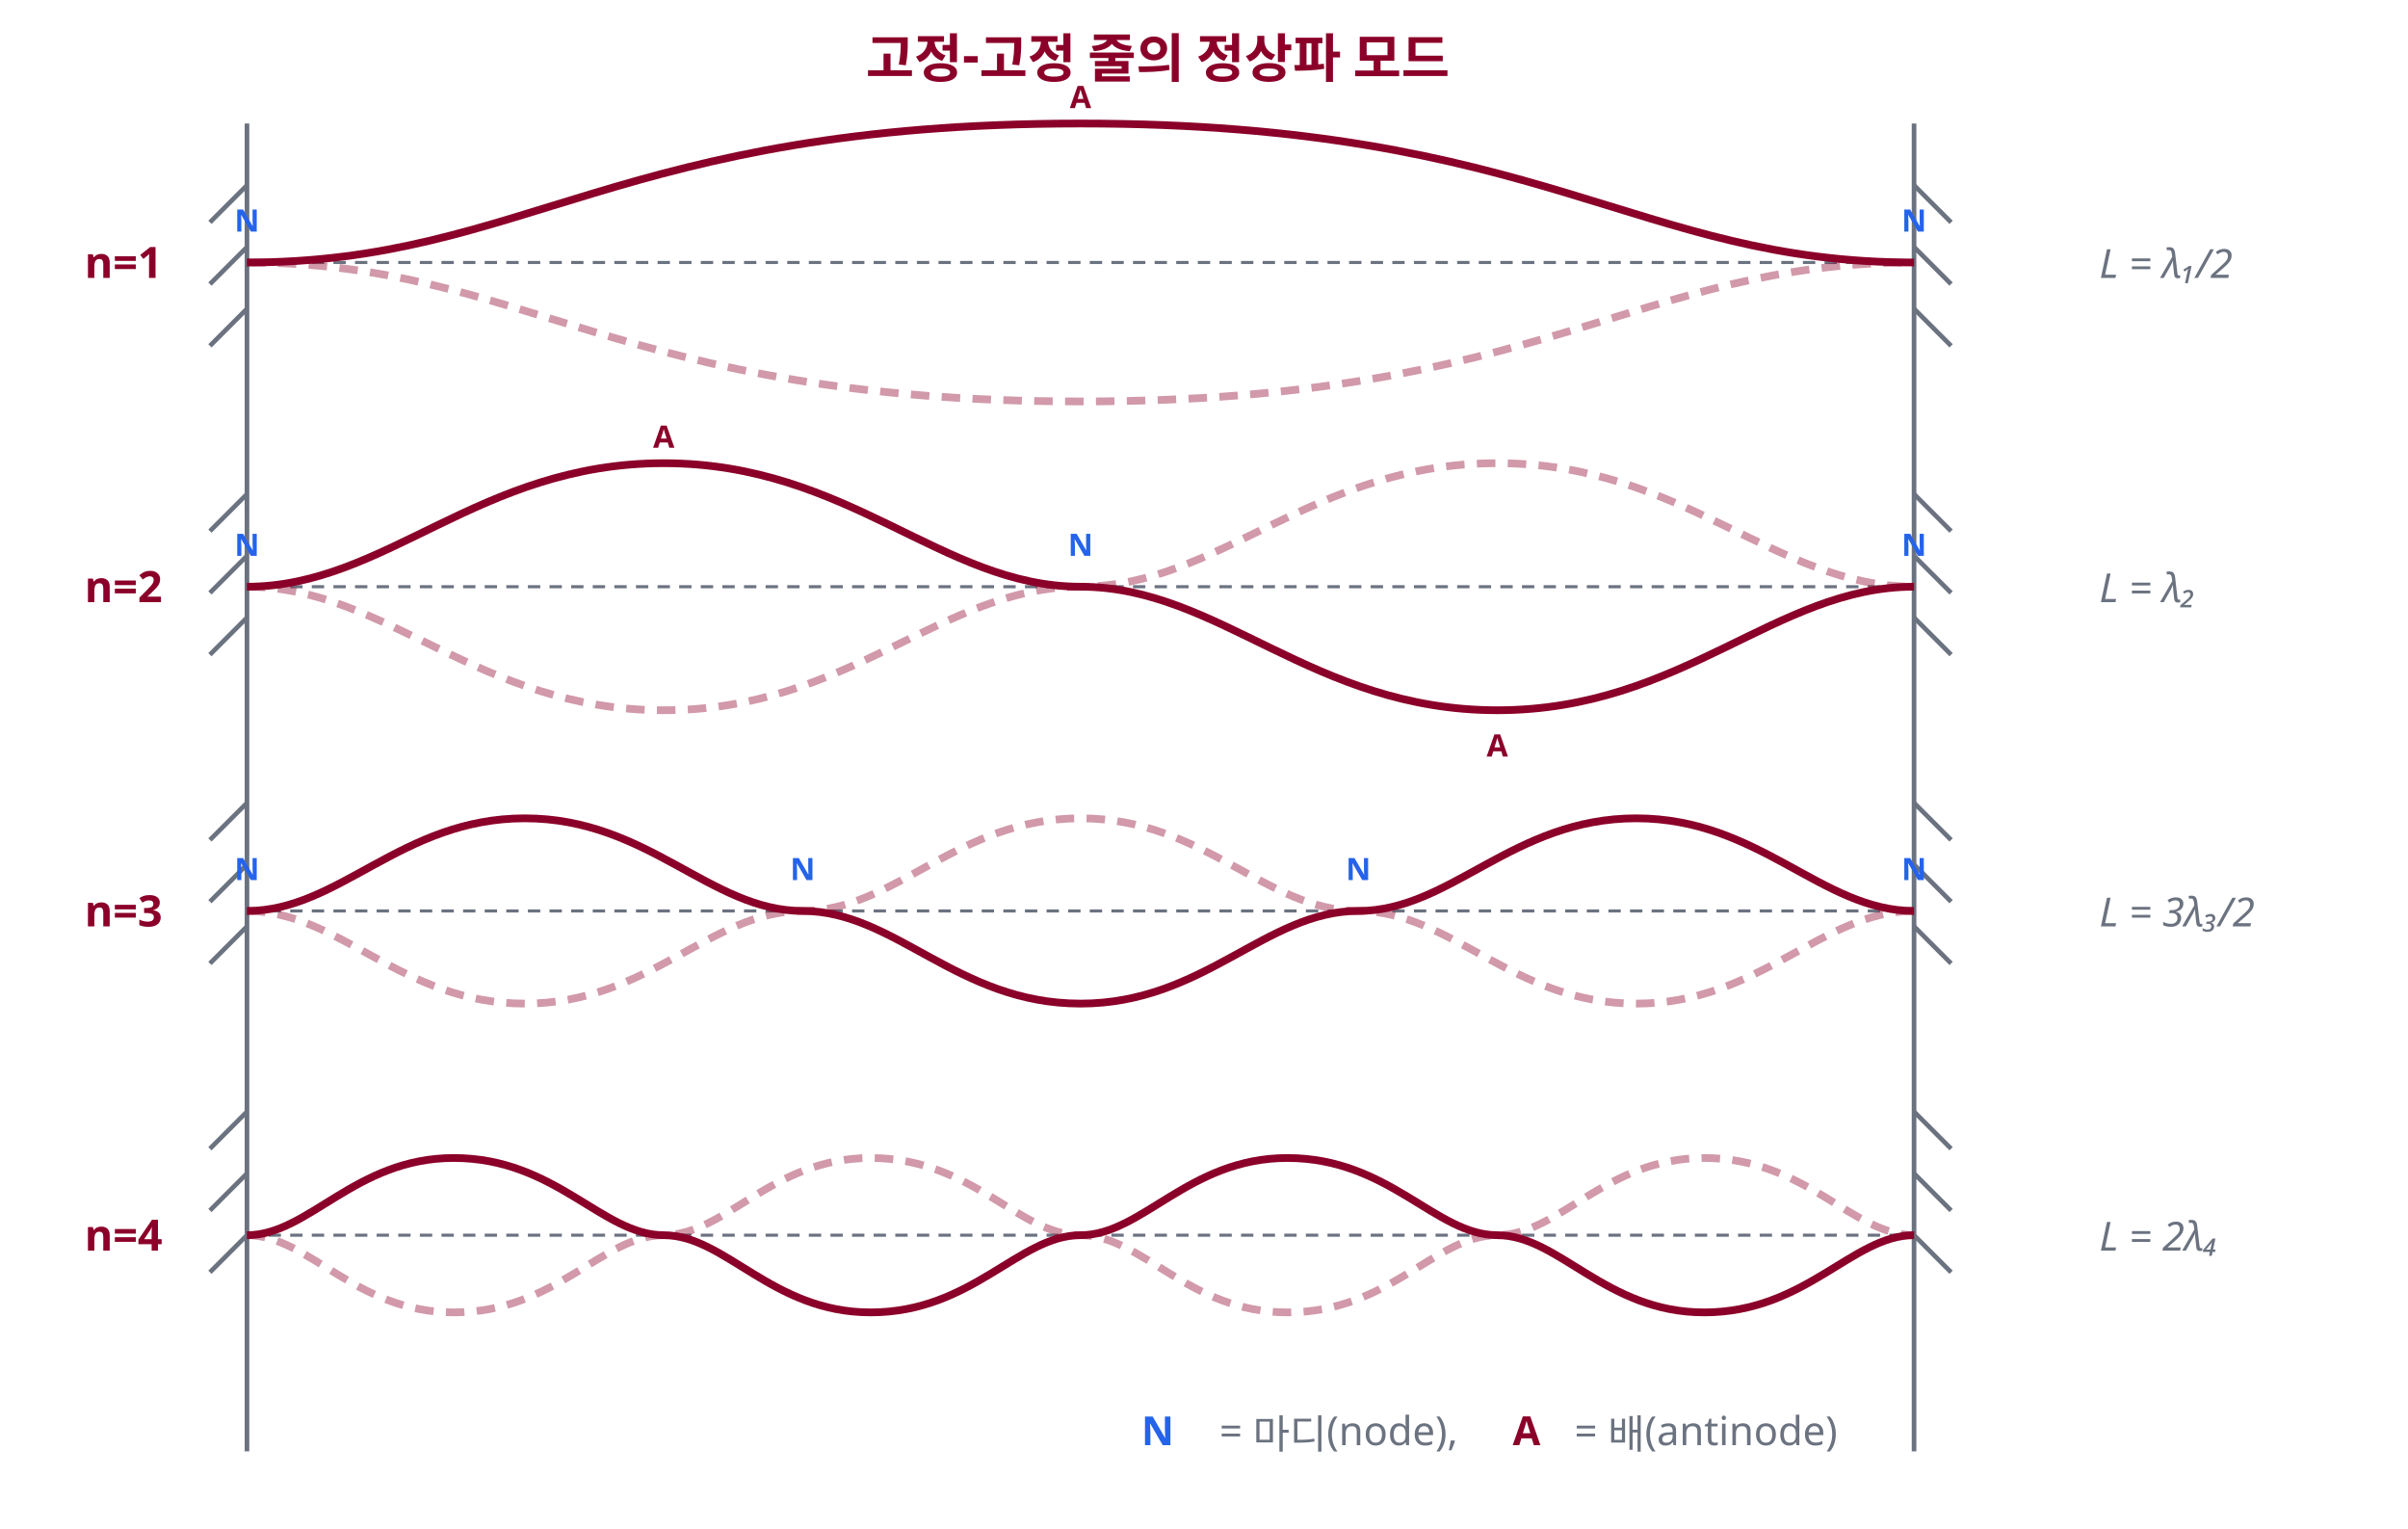
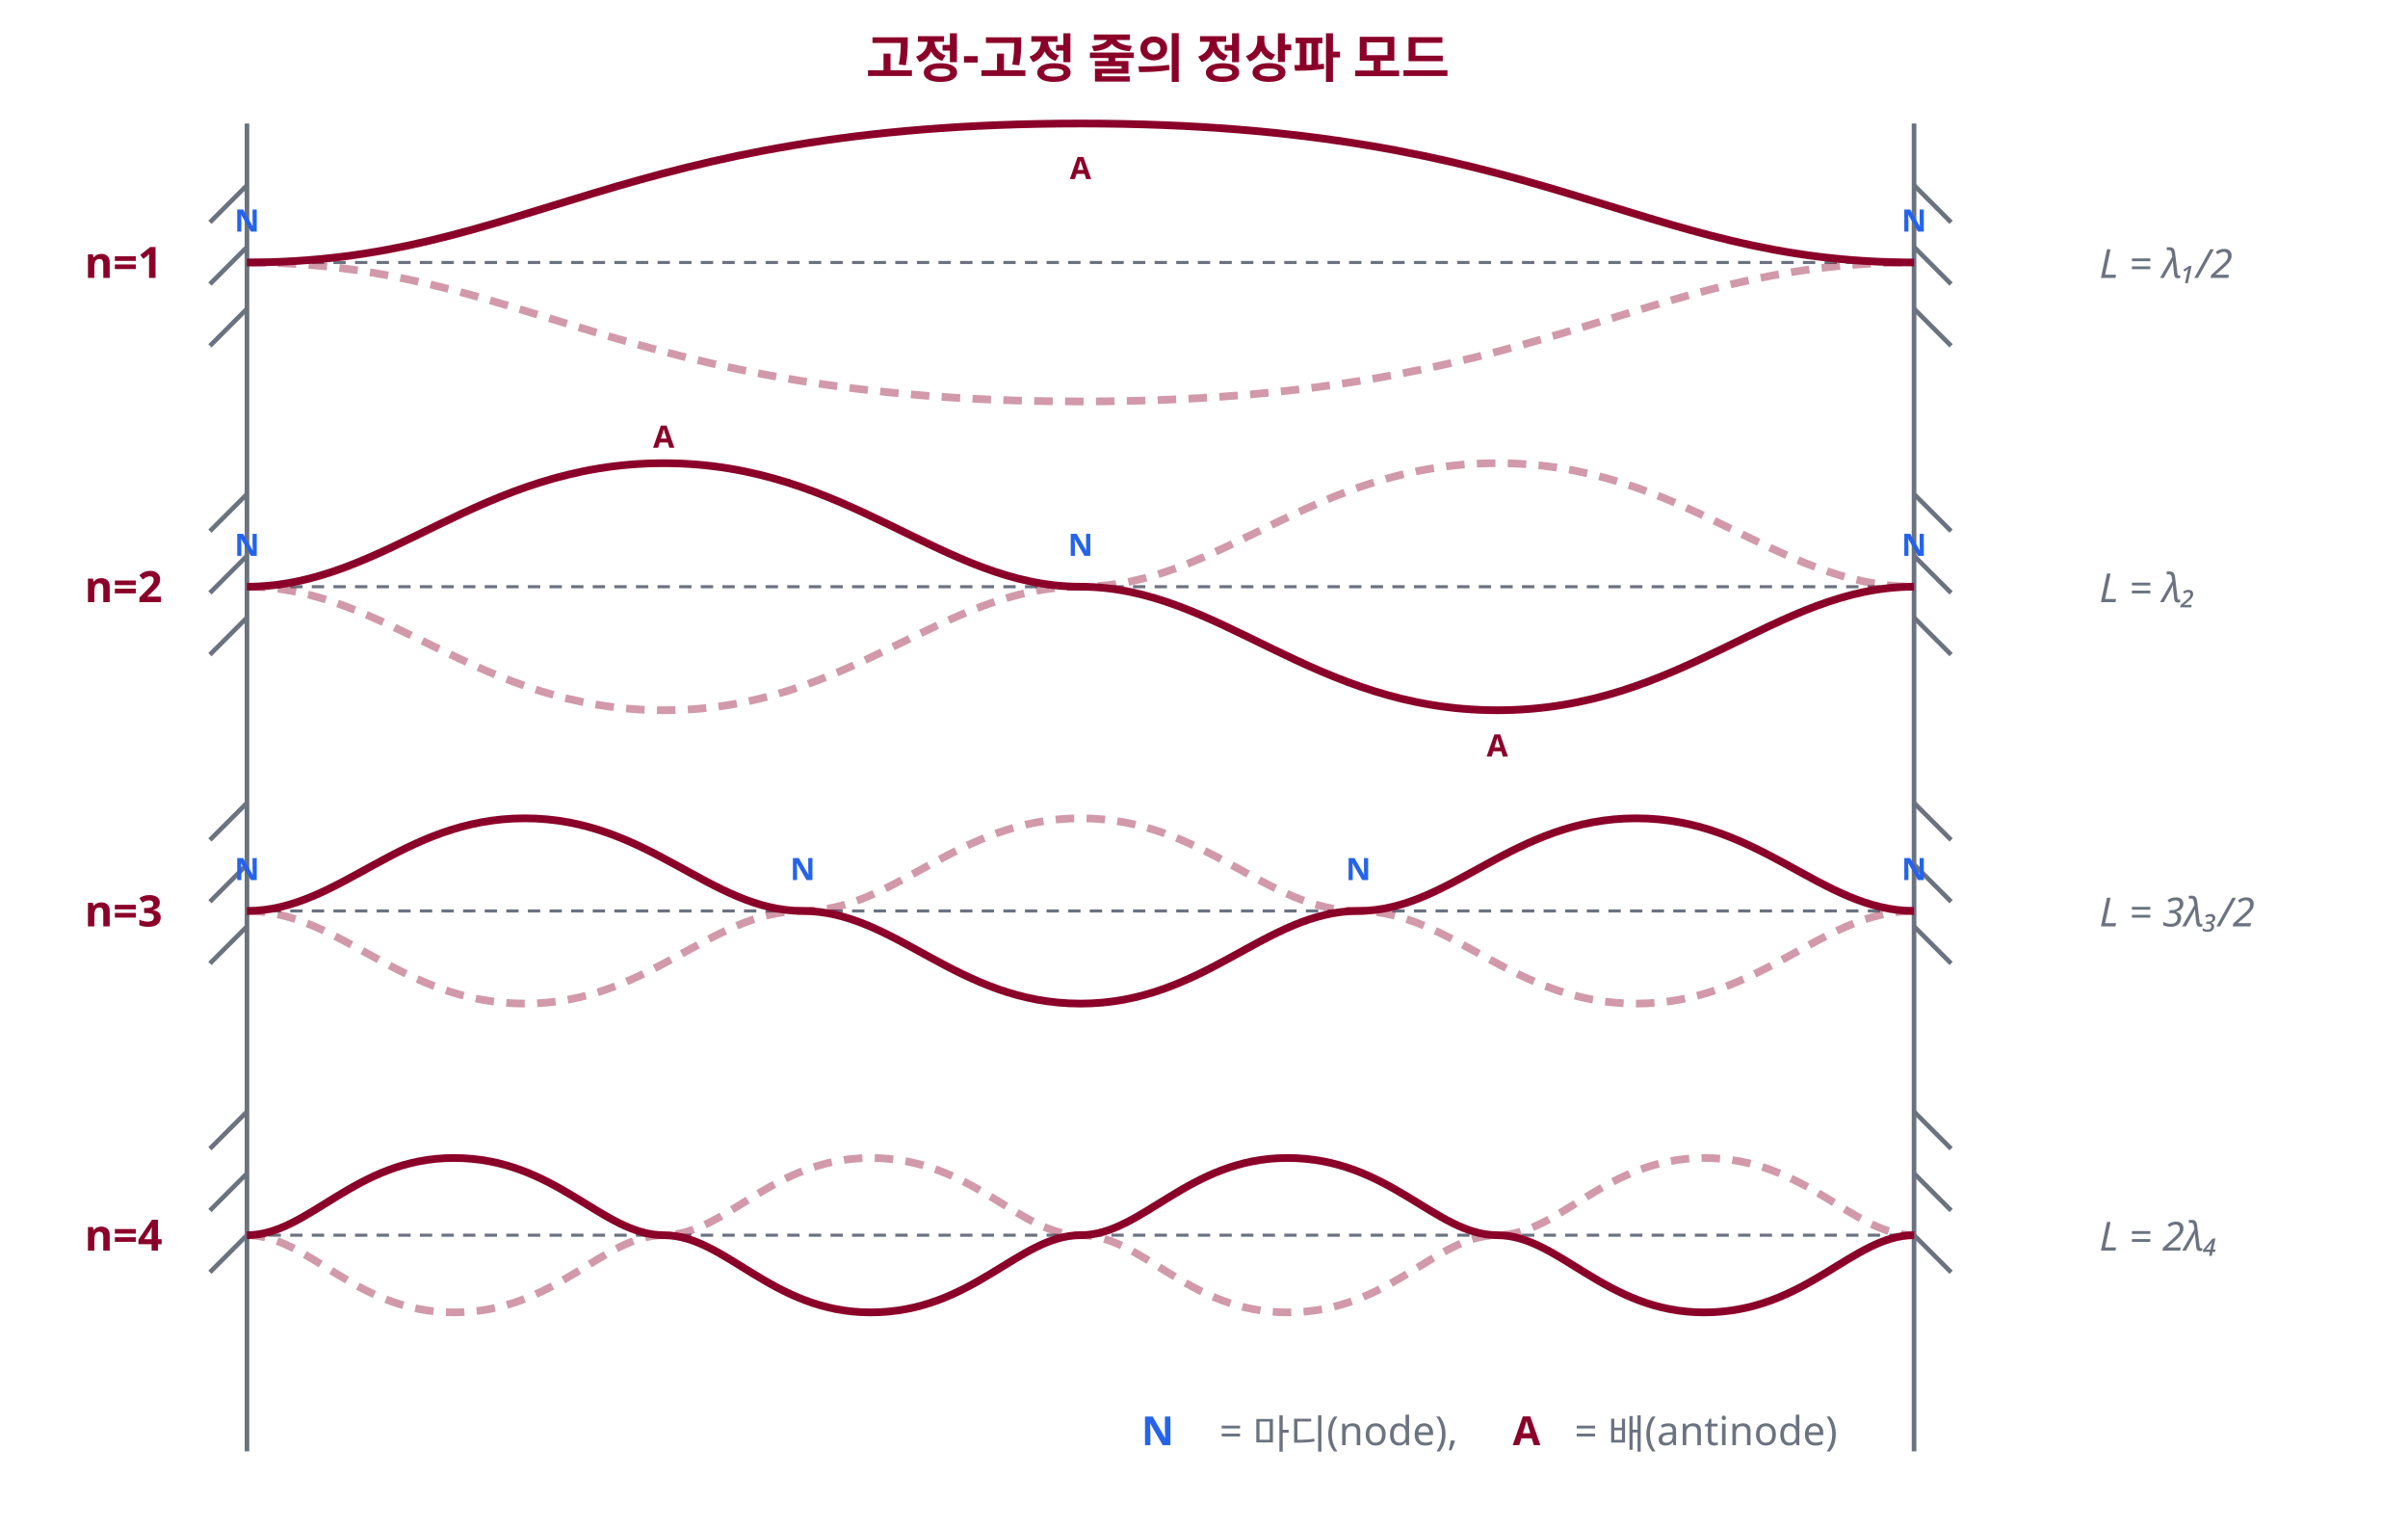
<svg xmlns="http://www.w3.org/2000/svg" viewBox="0 0 780 495" font-family="sans-serif">
  <text x="375" y="25" text-anchor="middle" font-size="17" font-weight="bold" fill="#8B0029">고정-고정 줄의 정상파 모드</text>
  <g stroke="#6B7280" stroke-width="1.5">
    <line x1="80" y1="40" x2="80" y2="470" />
    <line x1="80" y1="60" x2="68" y2="72" />
    <line x1="80" y1="80" x2="68" y2="92" />
    <line x1="80" y1="100" x2="68" y2="112" />
    <line x1="80" y1="160" x2="68" y2="172" />
    <line x1="80" y1="180" x2="68" y2="192" />
    <line x1="80" y1="200" x2="68" y2="212" />
    <line x1="80" y1="260" x2="68" y2="272" />
    <line x1="80" y1="280" x2="68" y2="292" />
    <line x1="80" y1="300" x2="68" y2="312" />
    <line x1="80" y1="360" x2="68" y2="372" />
    <line x1="80" y1="380" x2="68" y2="392" />
    <line x1="80" y1="400" x2="68" y2="412" />
    <line x1="620" y1="40" x2="620" y2="470" />
    <line x1="620" y1="60" x2="632" y2="72" />
    <line x1="620" y1="80" x2="632" y2="92" />
    <line x1="620" y1="100" x2="632" y2="112" />
    <line x1="620" y1="160" x2="632" y2="172" />
    <line x1="620" y1="180" x2="632" y2="192" />
    <line x1="620" y1="200" x2="632" y2="212" />
    <line x1="620" y1="260" x2="632" y2="272" />
    <line x1="620" y1="280" x2="632" y2="292" />
    <line x1="620" y1="300" x2="632" y2="312" />
    <line x1="620" y1="360" x2="632" y2="372" />
    <line x1="620" y1="380" x2="632" y2="392" />
    <line x1="620" y1="400" x2="632" y2="412" />
  </g>
  <text x="40" y="90" text-anchor="middle" font-size="14" font-weight="bold" fill="#8B0029">n=1</text>
  <line x1="80" y1="85" x2="620" y2="85" stroke="#6B7280" stroke-width="1" stroke-dasharray="4 3" />
  <path d="M 80,85 C 170,85 200,40 350,40 C 500,40 530,85 620,85" fill="none" stroke="#8B0029" stroke-width="2.5" />
  <path d="M 80,85 C 170,85 200,130 350,130 C 500,130 530,85 620,85" fill="none" stroke="#8B0029" stroke-width="2.5" stroke-dasharray="6 4" opacity="0.4" />
  <text x="80" y="75" text-anchor="middle" font-size="10" fill="#2563EB" font-weight="bold">N</text>
  <text x="620" y="75" text-anchor="middle" font-size="10" fill="#2563EB" font-weight="bold">N</text>
-   <text x="350" y="35" text-anchor="middle" font-size="10" fill="#8B0029" font-weight="bold">A</text>
+   <text x="350" y="58" text-anchor="middle" font-size="10" fill="#8B0029" font-weight="bold">A</text>
  <text x="680" y="90" font-size="13" fill="#6B7280" font-style="italic">L = λ₁/2</text>
  <text x="40" y="195" text-anchor="middle" font-size="14" font-weight="bold" fill="#8B0029">n=2</text>
  <line x1="80" y1="190" x2="620" y2="190" stroke="#6B7280" stroke-width="1" stroke-dasharray="4 3" />
  <path d="M 80,190 C 125,190 155,150 215,150 C 275,150 305,190 350,190 C 395,190 425,230 485,230 C 545,230 575,190 620,190" fill="none" stroke="#8B0029" stroke-width="2.5" />
  <path d="M 80,190 C 125,190 155,230 215,230 C 275,230 305,190 350,190 C 395,190 425,150 485,150 C 545,150 575,190 620,190" fill="none" stroke="#8B0029" stroke-width="2.5" stroke-dasharray="6 4" opacity="0.4" />
  <text x="80" y="180" text-anchor="middle" font-size="10" fill="#2563EB" font-weight="bold">N</text>
  <text x="350" y="180" text-anchor="middle" font-size="10" fill="#2563EB" font-weight="bold">N</text>
  <text x="620" y="180" text-anchor="middle" font-size="10" fill="#2563EB" font-weight="bold">N</text>
  <text x="215" y="145" text-anchor="middle" font-size="10" fill="#8B0029" font-weight="bold">A</text>
  <text x="485" y="245" text-anchor="middle" font-size="10" fill="#8B0029" font-weight="bold">A</text>
  <text x="680" y="195" font-size="13" fill="#6B7280" font-style="italic">L = λ₂</text>
  <text x="40" y="300" text-anchor="middle" font-size="14" font-weight="bold" fill="#8B0029">n=3</text>
  <line x1="80" y1="295" x2="620" y2="295" stroke="#6B7280" stroke-width="1" stroke-dasharray="4 3" />
  <path d="M 80,295 C 110,295 130,265 170,265 C 210,265 230,295 260,295 C 290,295 310,325 350,325 C 390,325 410,295 440,295 C 470,295 490,265 530,265 C 570,265 590,295 620,295" fill="none" stroke="#8B0029" stroke-width="2.5" />
  <path d="M 80,295 C 110,295 130,325 170,325 C 210,325 230,295 260,295 C 290,295 310,265 350,265 C 390,265 410,295 440,295 C 470,295 490,325 530,325 C 570,325 590,295 620,295" fill="none" stroke="#8B0029" stroke-width="2.5" stroke-dasharray="6 4" opacity="0.4" />
  <text x="80" y="285" text-anchor="middle" font-size="10" fill="#2563EB" font-weight="bold">N</text>
  <text x="260" y="285" text-anchor="middle" font-size="10" fill="#2563EB" font-weight="bold">N</text>
  <text x="440" y="285" text-anchor="middle" font-size="10" fill="#2563EB" font-weight="bold">N</text>
  <text x="620" y="285" text-anchor="middle" font-size="10" fill="#2563EB" font-weight="bold">N</text>
  <text x="680" y="300" font-size="13" fill="#6B7280" font-style="italic">L = 3λ₃/2</text>
  <text x="40" y="405" text-anchor="middle" font-size="14" font-weight="bold" fill="#8B0029">n=4</text>
  <line x1="80" y1="400" x2="620" y2="400" stroke="#6B7280" stroke-width="1" stroke-dasharray="4 3" />
  <path d="M 80,400 C 100,400 115,375 147,375 C 180,375 195,400 215,400 C 235,400 250,425 282,425 C 315,425 330,400 350,400 C 370,400 385,375 417,375 C 450,375 465,400 485,400 C 505,400 520,425 552,425 C 585,425 600,400 620,400" fill="none" stroke="#8B0029" stroke-width="2.5" />
  <path d="M 80,400 C 100,400 115,425 147,425 C 180,425 195,400 215,400 C 235,400 250,375 282,375 C 315,375 330,400 350,400 C 370,400 385,425 417,425 C 450,425 465,400 485,400 C 505,400 520,375 552,375 C 585,375 600,400 620,400" fill="none" stroke="#8B0029" stroke-width="2.5" stroke-dasharray="6 4" opacity="0.4" />
  <text x="680" y="405" font-size="13" fill="#6B7280" font-style="italic">L = 2λ₄</text>
  <text x="375" y="468" text-anchor="middle" font-size="13" fill="#2563EB" font-weight="bold">N</text>
  <text x="395" y="468" font-size="13" fill="#6B7280"> = 마디(node), </text>
  <text x="490" y="468" font-size="13" fill="#8B0029" font-weight="bold">A</text>
  <text x="510" y="468" font-size="13" fill="#6B7280"> = 배(antinode)</text>
</svg>
